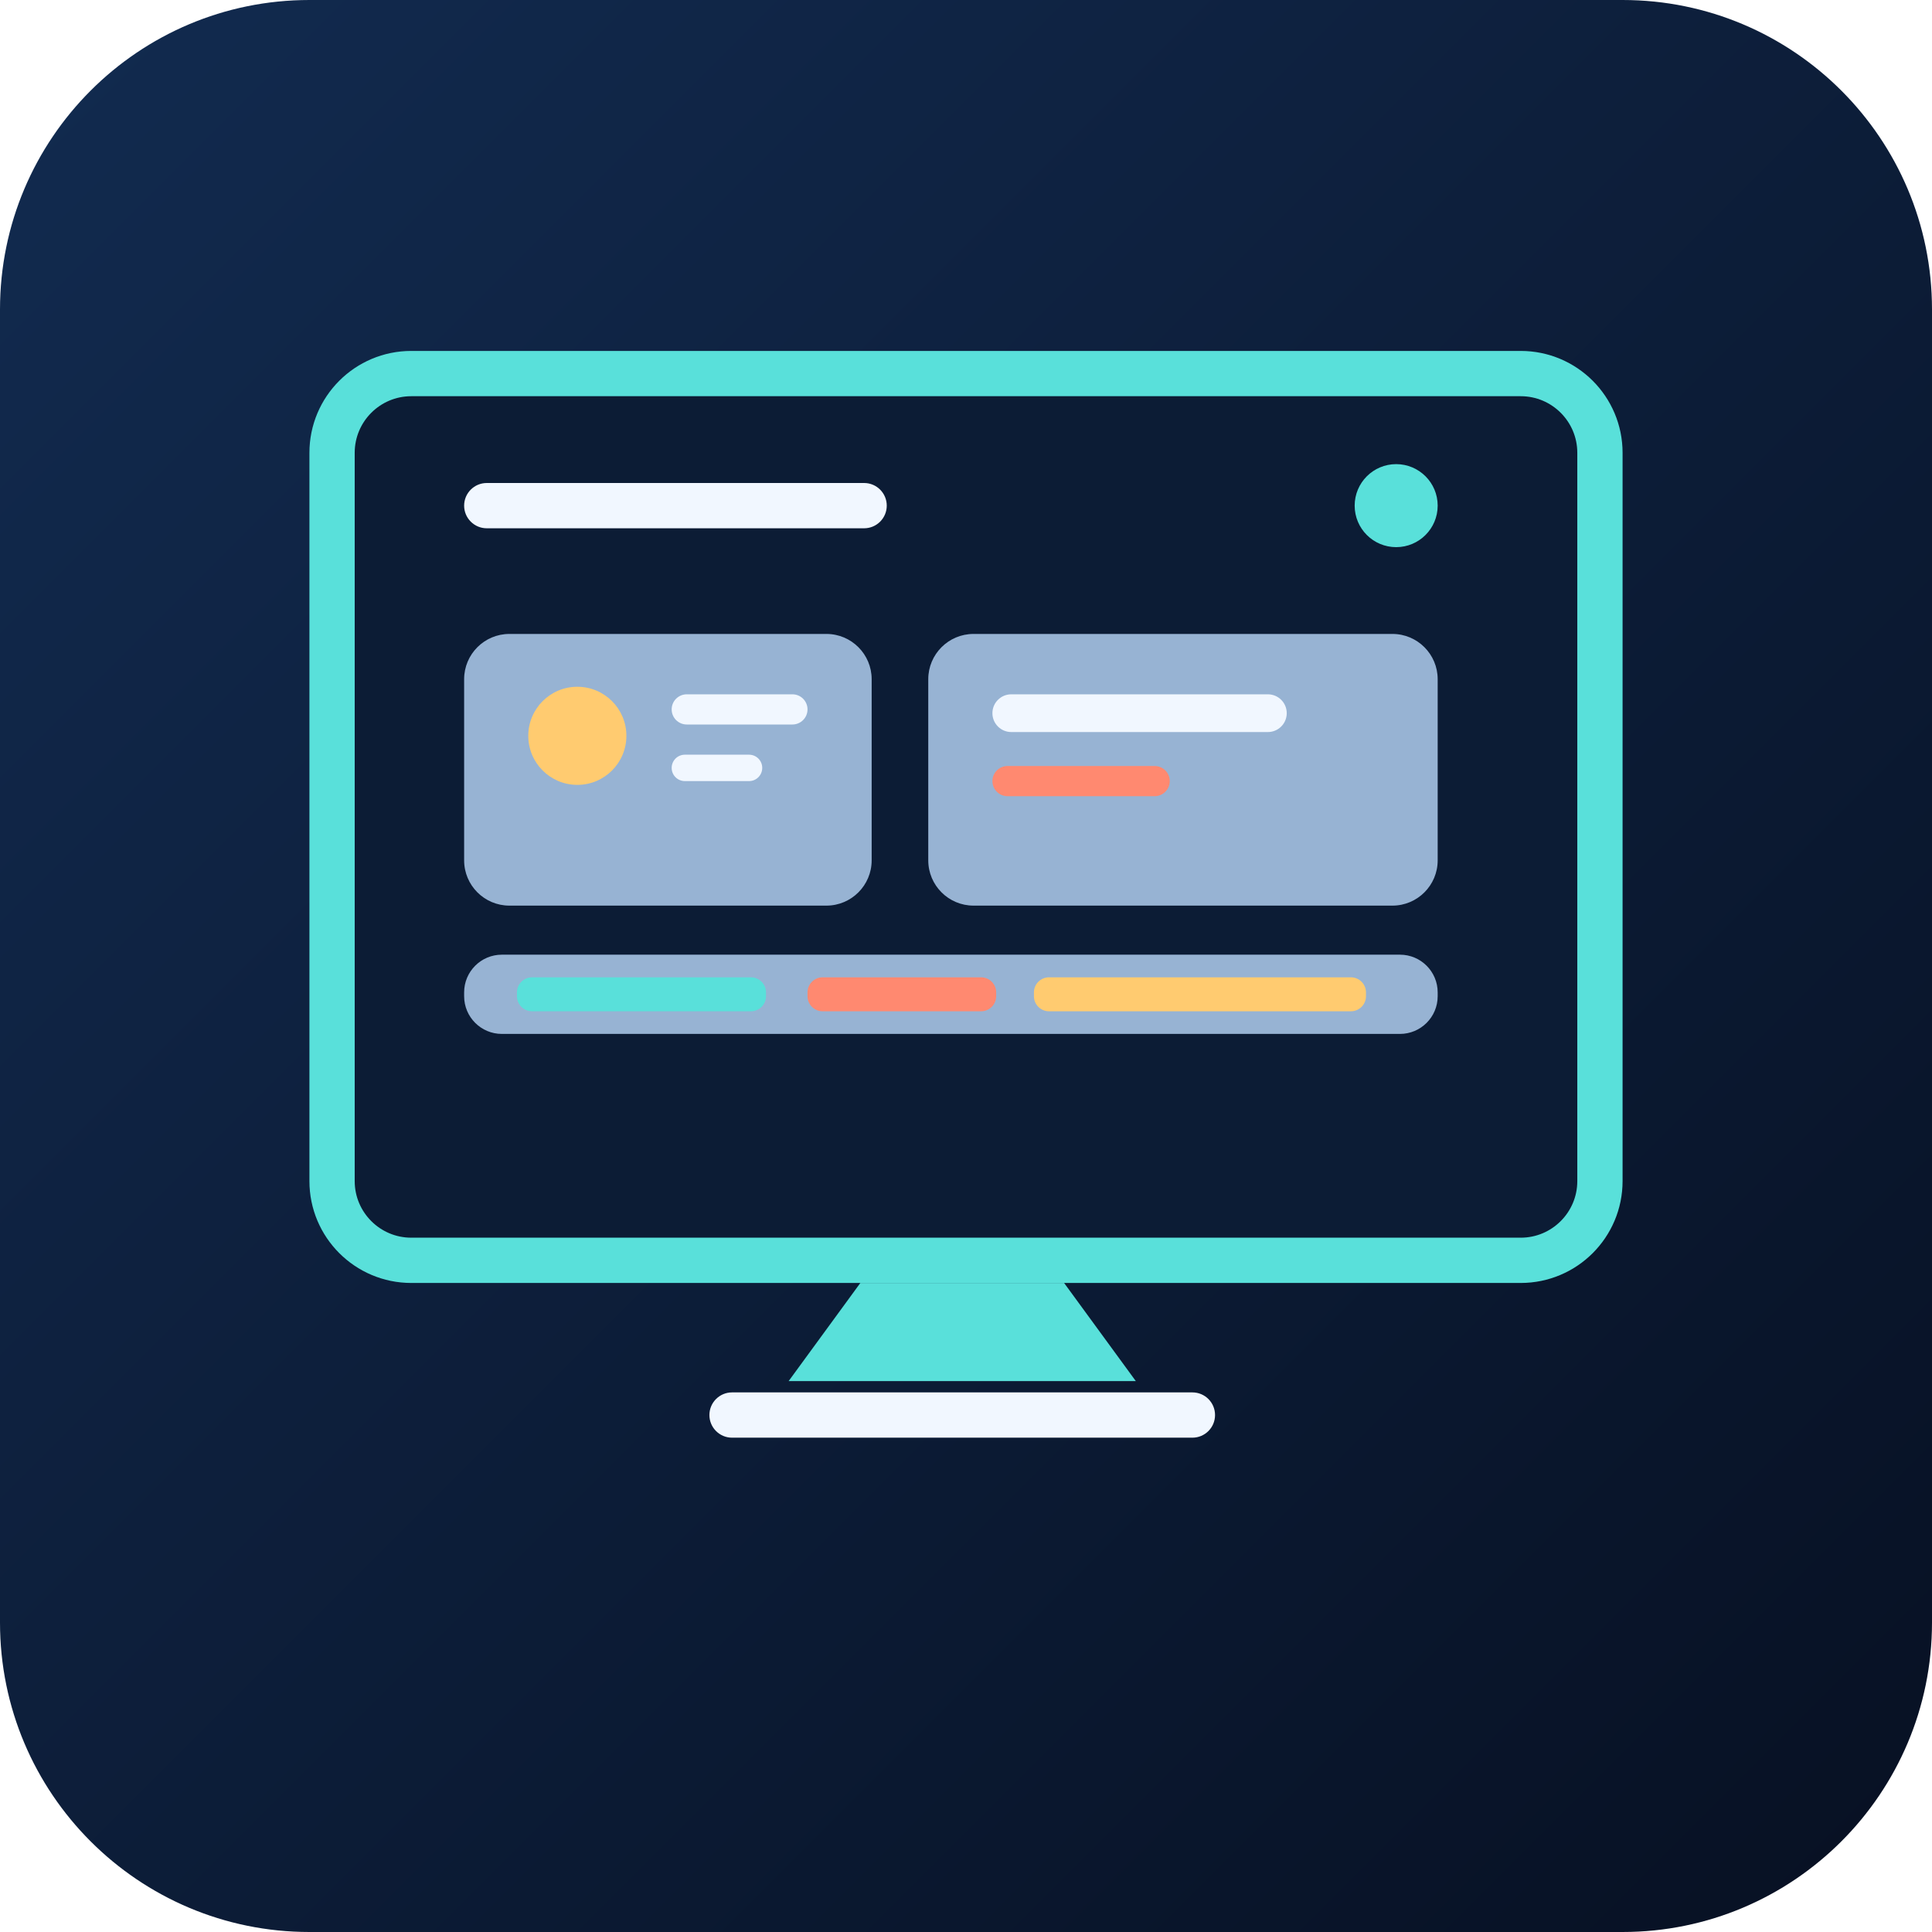
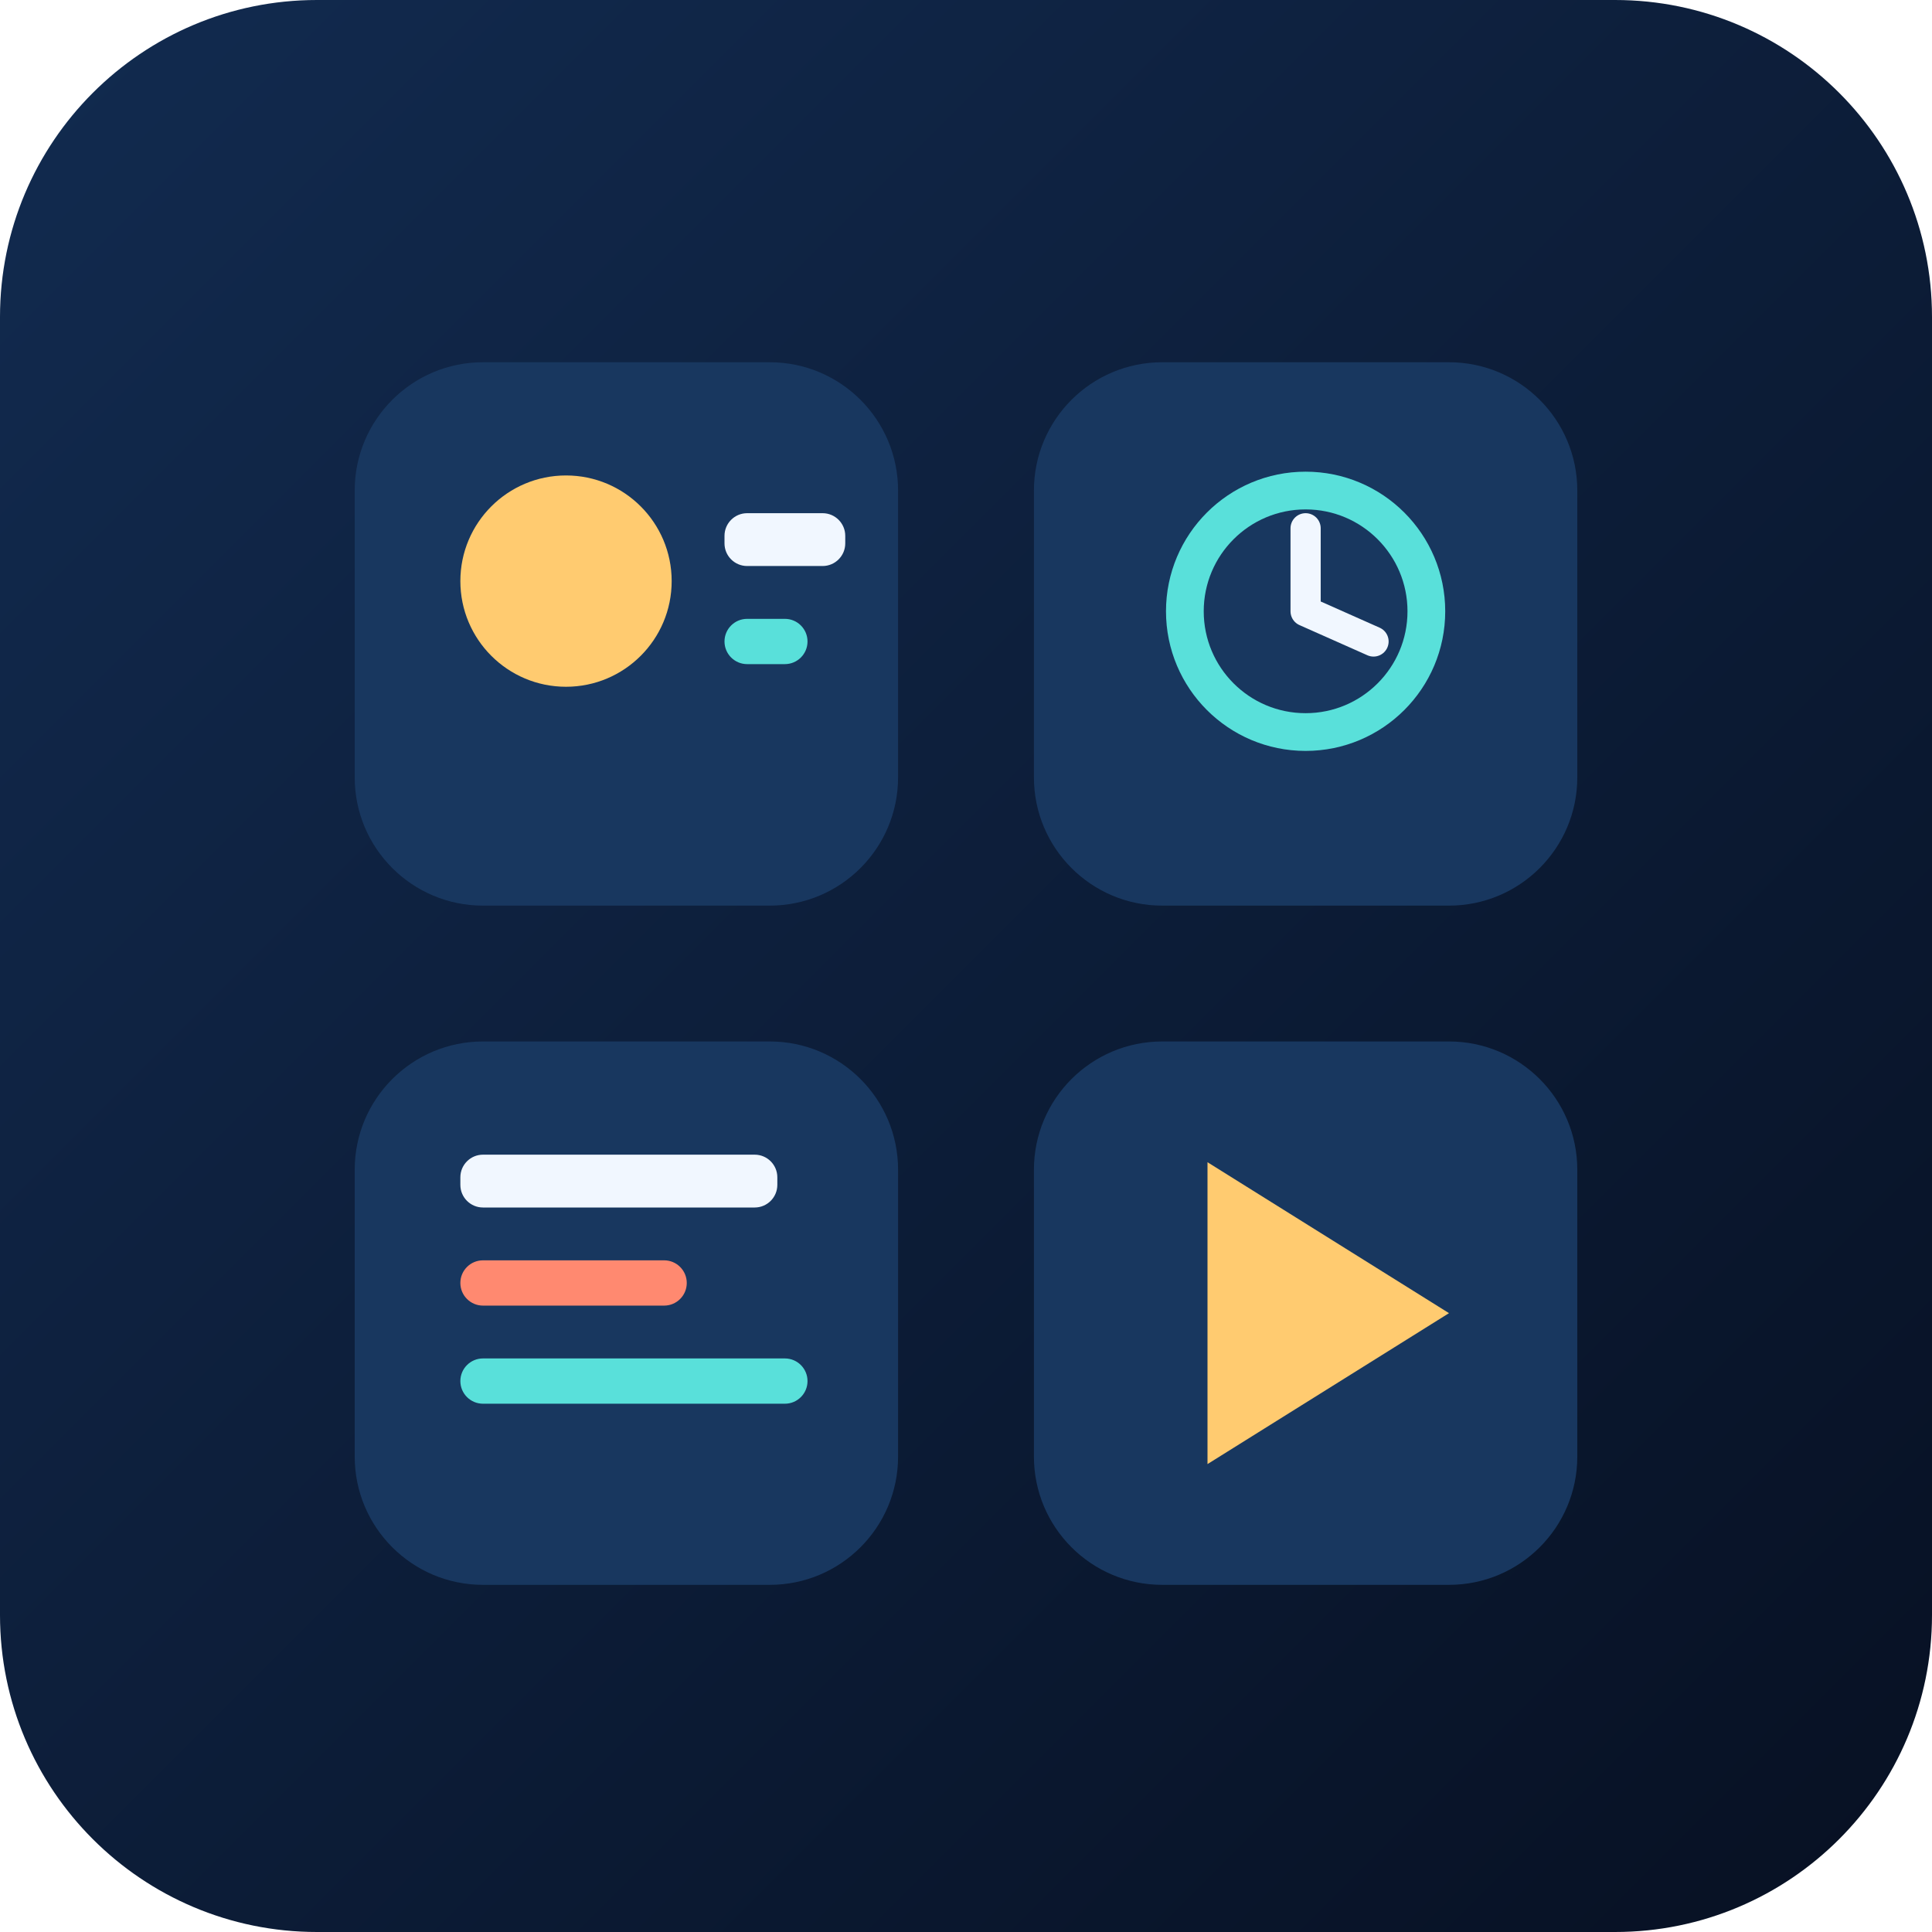
- <svg xmlns="http://www.w3.org/2000/svg" width="512" height="512" viewBox="0 0 512 512">
+ <svg xmlns="http://www.w3.org/2000/svg" width="512" height="512" viewBox="0 0 256 256">
  <defs>
    <linearGradient id="bg" x1="0" y1="0" x2="1" y2="1">
      <stop stop-color="#122b50" />
      <stop offset="1" stop-color="#071022" />
    </linearGradient>
  </defs>
-   <rect width="512" height="512" rx="82" fill="url(#bg)" />
-   <g transform="translate(0 7)" stroke-linejoin="round">
-     <rect x="88" y="92" width="336" height="235" rx="21" fill="#0c1c35" stroke="#59e0da" stroke-width="12" />
-     <rect x="123" y="121" width="112" height="12" rx="6" fill="#f1f7ff" />
-     <circle cx="370" cy="127" r="11" fill="#59e0da" />
-     <rect x="123" y="161" width="108" height="72" rx="12" fill="#97b3d3" />
-     <rect x="246" y="161" width="135" height="72" rx="12" fill="#97b3d3" />
-     <circle cx="153" cy="188" r="13" fill="#ffcb70" />
-     <rect x="178" y="177" width="36" height="8" rx="4" fill="#f1f7ff" />
-     <rect x="178" y="193" width="24" height="7" rx="3.5" fill="#f1f7ff" />
-     <rect x="263" y="177" width="78" height="10" rx="5" fill="#f1f7ff" />
-     <rect x="263" y="196" width="47" height="8" rx="4" fill="#ff8970" />
-     <rect x="123" y="246" width="258" height="21" rx="10" fill="#97b3d3" />
-     <rect x="137" y="252" width="66" height="9" rx="4" fill="#59e0da" />
-     <rect x="214" y="252" width="50" height="9" rx="4" fill="#ff8970" />
-     <rect x="274" y="252" width="88" height="9" rx="4" fill="#ffcb70" />
-     <path d="M228 333h54l19 26h-92z" fill="#59e0da" />
-     <rect x="188" y="362" width="134" height="12" rx="6" fill="#f1f7ff" />
+   <rect width="256" height="256" rx="42" fill="url(#bg)" />
+   <g fill="#18375f">
+     <rect x="47" y="48" width="72" height="72" rx="17" />
+     <rect x="137" y="48" width="72" height="72" rx="17" />
+     <rect x="47" y="138" width="72" height="72" rx="17" />
+     <rect x="137" y="138" width="72" height="72" rx="17" />
  </g>
+   <circle cx="75" cy="77" r="14" fill="#ffcb70" />
+   <rect x="96" y="68" width="16" height="7" rx="3" fill="#f1f7ff" />
+   <rect x="96" y="82" width="11" height="6" rx="3" fill="#59e0da" />
+   <circle cx="173" cy="81" r="16" fill="none" stroke="#59e0da" stroke-width="5" />
+   <path d="M173 70v11l9 4" fill="none" stroke="#f1f7ff" stroke-width="4" stroke-linecap="round" stroke-linejoin="round" />
+   <rect x="61" y="153" width="42" height="7" rx="3" fill="#f1f7ff" />
+   <rect x="61" y="167" width="30" height="6" rx="3" fill="#ff8970" />
+   <rect x="61" y="180" width="46" height="6" rx="3" fill="#59e0da" />
+   <path d="M160 154v40l32-20z" fill="#ffcb70" />
</svg>
